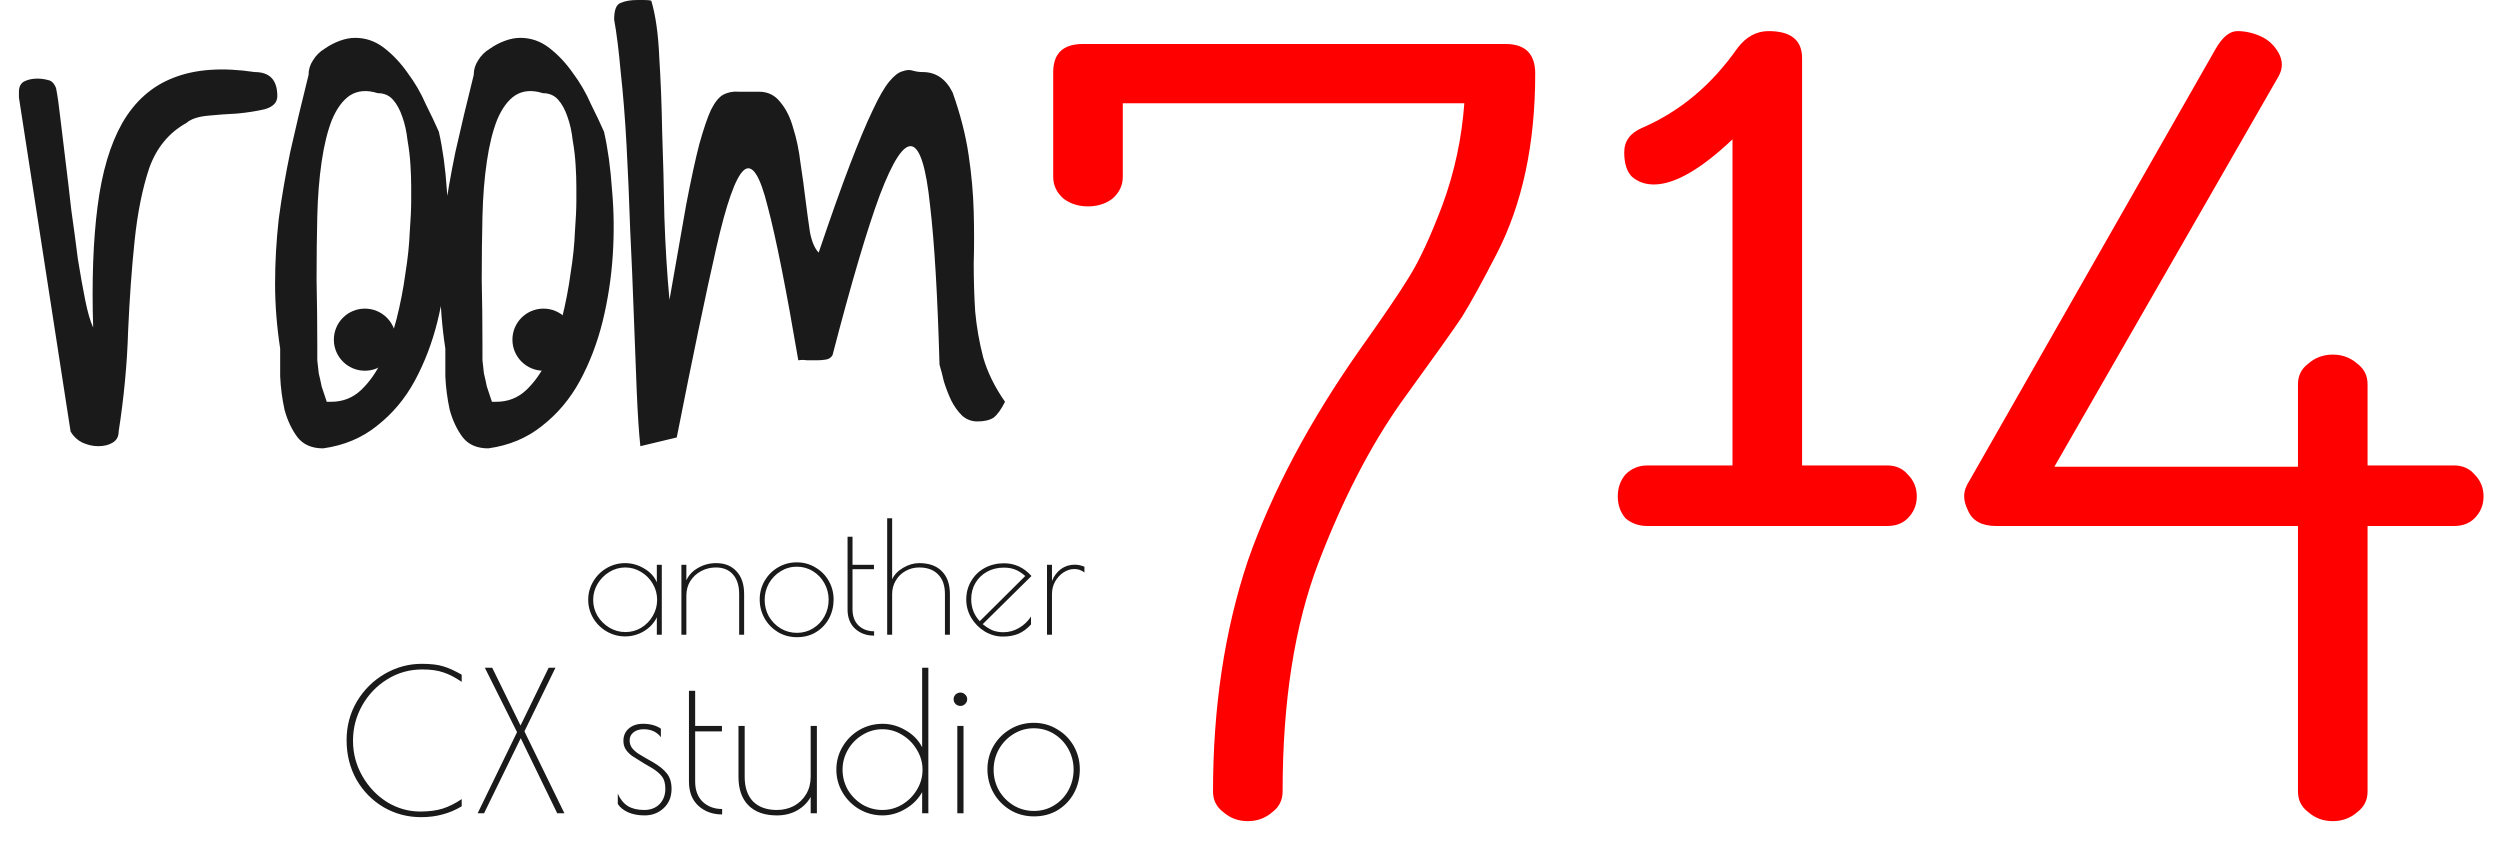
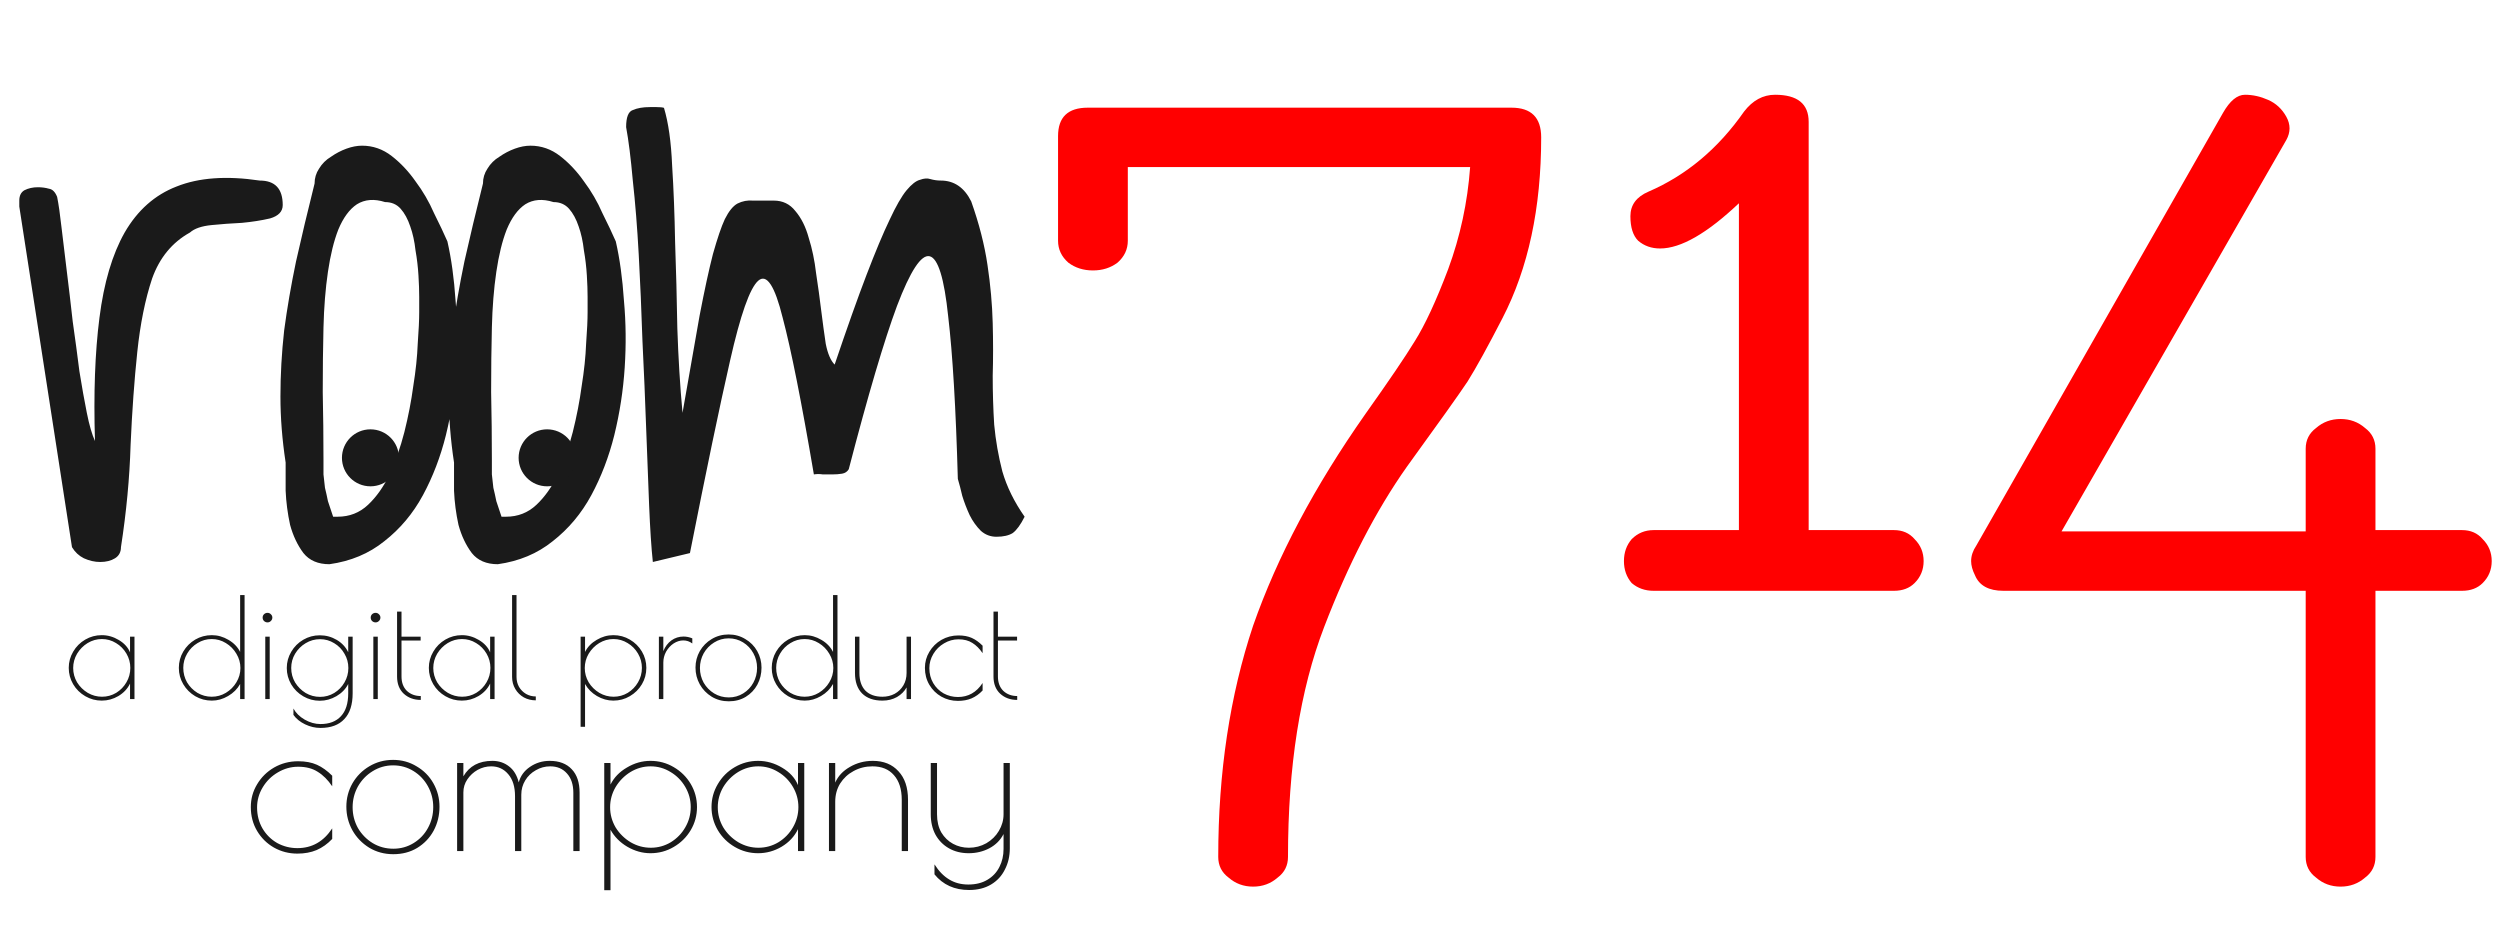
- <svg xmlns="http://www.w3.org/2000/svg" width="322" height="110" viewBox="0 0 322 110" fill="none">
-   <path d="M2.438 12.562V11.812C2.438 11.188 2.656 10.75 3.094 10.5C3.594 10.25 4.156 10.125 4.781 10.125C5.281 10.125 5.75 10.188 6.188 10.312C6.625 10.375 6.969 10.719 7.219 11.344C7.406 12.281 7.594 13.594 7.781 15.281C7.969 16.906 8.188 18.719 8.438 20.719C8.688 22.719 8.938 24.844 9.188 27.094C9.5 29.281 9.781 31.375 10.031 33.375C10.344 35.312 10.656 37.062 10.969 38.625C11.281 40.188 11.625 41.375 12 42.188C11.812 36.188 12 31 12.562 26.625C13.125 22.188 14.188 18.594 15.75 15.844C17.375 13.031 19.562 11.094 22.312 10.031C25.125 8.906 28.625 8.656 32.812 9.281C34.75 9.281 35.719 10.312 35.719 12.375C35.719 13.188 35.188 13.75 34.125 14.062C33.062 14.312 31.875 14.5 30.562 14.625C29.25 14.688 27.969 14.781 26.719 14.906C25.469 15.031 24.562 15.344 24 15.844C21.75 17.094 20.156 19.031 19.219 21.656C18.344 24.281 17.719 27.375 17.344 30.938C16.969 34.5 16.688 38.406 16.5 42.656C16.375 46.844 15.969 51.156 15.281 55.594C15.281 56.219 15.031 56.688 14.531 57C14.031 57.312 13.406 57.469 12.656 57.469C11.969 57.469 11.281 57.312 10.594 57C9.969 56.688 9.469 56.219 9.094 55.594L2.438 12.562ZM36.086 44.906C35.649 42.031 35.43 39.25 35.43 36.562C35.43 33.812 35.586 31.031 35.899 28.219C36.274 25.406 36.774 22.5 37.399 19.5C38.086 16.438 38.867 13.156 39.742 9.656C39.742 8.969 39.93 8.344 40.305 7.781C40.68 7.156 41.18 6.656 41.805 6.281C42.43 5.844 43.086 5.5 43.774 5.25C44.461 5 45.117 4.875 45.742 4.875C47.117 4.875 48.367 5.312 49.492 6.188C50.617 7.062 51.617 8.125 52.492 9.375C53.43 10.625 54.211 11.969 54.836 13.406C55.524 14.781 56.086 15.969 56.524 16.969C57.024 19.156 57.367 21.656 57.555 24.469C57.805 27.219 57.836 30.031 57.649 32.906C57.461 35.781 57.024 38.625 56.336 41.438C55.649 44.188 54.68 46.719 53.43 49.031C52.18 51.344 50.555 53.281 48.555 54.844C46.617 56.406 44.305 57.375 41.617 57.75C40.18 57.75 39.086 57.281 38.336 56.344C37.586 55.344 37.024 54.156 36.649 52.781C36.336 51.344 36.149 49.906 36.086 48.469C36.086 47.031 36.086 45.844 36.086 44.906ZM40.867 44.625C40.867 45.25 40.867 45.844 40.867 46.406C40.93 46.969 40.992 47.531 41.055 48.094C41.18 48.594 41.305 49.156 41.43 49.781C41.617 50.344 41.836 51 42.086 51.75H42.649C44.149 51.75 45.43 51.25 46.492 50.25C47.555 49.25 48.461 47.969 49.211 46.406C49.961 44.781 50.586 43 51.086 41.062C51.586 39.062 51.961 37.125 52.211 35.25C52.524 33.312 52.711 31.531 52.774 29.906C52.899 28.219 52.961 26.875 52.961 25.875V24C52.961 23.188 52.93 22.281 52.867 21.281C52.805 20.219 52.68 19.156 52.492 18.094C52.367 16.969 52.149 15.969 51.836 15.094C51.524 14.156 51.117 13.406 50.617 12.844C50.117 12.281 49.461 12 48.649 12C47.274 11.562 46.086 11.656 45.086 12.281C44.149 12.906 43.367 13.969 42.742 15.469C42.18 16.906 41.742 18.688 41.43 20.812C41.117 22.938 40.93 25.281 40.867 27.844C40.805 30.406 40.774 33.125 40.774 36C40.836 38.875 40.867 41.75 40.867 44.625ZM57.36 44.906C56.922 42.031 56.704 39.25 56.704 36.562C56.704 33.812 56.86 31.031 57.172 28.219C57.547 25.406 58.047 22.5 58.672 19.5C59.36 16.438 60.141 13.156 61.016 9.656C61.016 8.969 61.204 8.344 61.579 7.781C61.954 7.156 62.454 6.656 63.079 6.281C63.704 5.844 64.36 5.5 65.047 5.25C65.735 5 66.391 4.875 67.016 4.875C68.391 4.875 69.641 5.312 70.766 6.188C71.891 7.062 72.891 8.125 73.766 9.375C74.704 10.625 75.485 11.969 76.11 13.406C76.797 14.781 77.36 15.969 77.797 16.969C78.297 19.156 78.641 21.656 78.829 24.469C79.079 27.219 79.11 30.031 78.922 32.906C78.735 35.781 78.297 38.625 77.61 41.438C76.922 44.188 75.954 46.719 74.704 49.031C73.454 51.344 71.829 53.281 69.829 54.844C67.891 56.406 65.579 57.375 62.891 57.75C61.454 57.75 60.36 57.281 59.61 56.344C58.86 55.344 58.297 54.156 57.922 52.781C57.61 51.344 57.422 49.906 57.36 48.469C57.36 47.031 57.36 45.844 57.36 44.906ZM62.141 44.625C62.141 45.25 62.141 45.844 62.141 46.406C62.204 46.969 62.266 47.531 62.329 48.094C62.454 48.594 62.579 49.156 62.704 49.781C62.891 50.344 63.11 51 63.36 51.75H63.922C65.422 51.75 66.704 51.25 67.766 50.25C68.829 49.25 69.735 47.969 70.485 46.406C71.235 44.781 71.86 43 72.36 41.062C72.86 39.062 73.235 37.125 73.485 35.25C73.797 33.312 73.985 31.531 74.047 29.906C74.172 28.219 74.235 26.875 74.235 25.875V24C74.235 23.188 74.204 22.281 74.141 21.281C74.079 20.219 73.954 19.156 73.766 18.094C73.641 16.969 73.422 15.969 73.11 15.094C72.797 14.156 72.391 13.406 71.891 12.844C71.391 12.281 70.735 12 69.922 12C68.547 11.562 67.36 11.656 66.36 12.281C65.422 12.906 64.641 13.969 64.016 15.469C63.454 16.906 63.016 18.688 62.704 20.812C62.391 22.938 62.204 25.281 62.141 27.844C62.079 30.406 62.047 33.125 62.047 36C62.11 38.875 62.141 41.75 62.141 44.625ZM82.478 57.469C82.29 55.719 82.134 53.344 82.009 50.344C81.884 47.344 81.759 44.094 81.634 40.594C81.509 37.031 81.353 33.344 81.165 29.531C81.04 25.719 80.884 22.094 80.696 18.656C80.509 15.219 80.259 12.094 79.946 9.281C79.696 6.469 79.415 4.219 79.103 2.531C79.103 1.281 79.384 0.562 79.946 0.375C80.509 0.125 81.228 0 82.103 0C82.228 0 82.509 0 82.946 0C83.384 0 83.696 0.031 83.884 0.094C84.446 1.969 84.79 4.406 84.915 7.406C85.103 10.344 85.228 13.562 85.29 17.062C85.415 20.562 85.509 24.188 85.571 27.938C85.696 31.688 85.915 35.25 86.228 38.625C87.103 33.688 87.821 29.594 88.384 26.344C89.009 23.094 89.571 20.5 90.071 18.562C90.634 16.562 91.134 15.094 91.571 14.156C92.071 13.156 92.603 12.5 93.165 12.188C93.79 11.875 94.446 11.75 95.134 11.812C95.884 11.812 96.759 11.812 97.759 11.812C98.884 11.812 99.79 12.25 100.478 13.125C101.228 14 101.79 15.125 102.165 16.5C102.603 17.875 102.915 19.375 103.103 21C103.353 22.625 103.571 24.219 103.759 25.781C103.946 27.281 104.134 28.656 104.321 29.906C104.571 31.156 104.946 32.031 105.446 32.531C107.009 27.906 108.353 24.125 109.478 21.188C110.603 18.25 111.571 15.938 112.384 14.25C113.196 12.5 113.915 11.25 114.54 10.5C115.165 9.75 115.728 9.312 116.228 9.188C116.728 9 117.165 8.969 117.54 9.094C117.978 9.219 118.415 9.281 118.853 9.281C120.54 9.281 121.821 10.156 122.696 11.906C123.696 14.719 124.384 17.406 124.759 19.969C125.134 22.469 125.353 24.906 125.415 27.281C125.478 29.594 125.478 31.812 125.415 33.938C125.415 36.062 125.478 38.125 125.603 40.125C125.79 42.125 126.134 44.094 126.634 46.031C127.196 47.969 128.134 49.875 129.446 51.75C128.946 52.75 128.446 53.438 127.946 53.812C127.446 54.125 126.759 54.281 125.884 54.281C125.134 54.281 124.478 54.031 123.915 53.531C123.353 52.969 122.884 52.312 122.509 51.562C122.134 50.75 121.821 49.938 121.571 49.125C121.384 48.312 121.196 47.594 121.009 46.969C120.759 38.031 120.353 31.188 119.79 26.438C119.29 21.625 118.509 19.094 117.446 18.844C116.384 18.594 115.009 20.688 113.321 25.125C111.696 29.5 109.665 36.375 107.228 45.75C107.04 46.062 106.759 46.25 106.384 46.312C106.009 46.375 105.603 46.406 105.165 46.406C104.79 46.406 104.384 46.406 103.946 46.406C103.571 46.344 103.196 46.344 102.821 46.406C101.259 37.219 99.946 30.625 98.884 26.625C97.884 22.562 96.853 21 95.79 21.938C94.728 22.875 93.54 26.25 92.228 32.062C90.915 37.812 89.228 45.906 87.165 56.344L82.478 57.469Z" fill="#1A1A1A" />
-   <path d="M80.519 81.97C79.666 81.97 78.873 81.757 78.139 81.33C77.406 80.903 76.826 80.33 76.4 79.61C75.973 78.877 75.76 78.09 75.76 77.25C75.76 76.41 75.973 75.63 76.4 74.91C76.826 74.177 77.406 73.597 78.139 73.17C78.873 72.743 79.666 72.53 80.519 72.53C81.386 72.53 82.206 72.763 82.98 73.23C83.753 73.683 84.293 74.277 84.6 75.01V72.75H85.24V81.75H84.6V79.51C84.24 80.257 83.68 80.857 82.919 81.31C82.173 81.75 81.373 81.97 80.519 81.97ZM80.559 81.41C81.293 81.41 81.973 81.223 82.6 80.85C83.226 80.463 83.719 79.957 84.079 79.33C84.453 78.69 84.639 77.997 84.639 77.25C84.639 76.517 84.453 75.83 84.079 75.19C83.706 74.55 83.206 74.043 82.579 73.67C81.953 73.283 81.273 73.09 80.54 73.09C79.806 73.09 79.12 73.283 78.48 73.67C77.853 74.057 77.346 74.57 76.96 75.21C76.586 75.85 76.4 76.537 76.4 77.27C76.4 78.003 76.586 78.69 76.96 79.33C77.346 79.957 77.859 80.463 78.499 80.85C79.139 81.223 79.826 81.41 80.559 81.41ZM87.764 72.75H88.404V74.75C88.697 74.083 89.197 73.55 89.904 73.15C90.611 72.737 91.391 72.53 92.244 72.53C93.351 72.53 94.224 72.883 94.864 73.59C95.517 74.283 95.844 75.257 95.844 76.51V81.75H95.204V76.51C95.204 75.43 94.937 74.59 94.404 73.99C93.884 73.39 93.151 73.09 92.204 73.09C91.511 73.09 90.871 73.25 90.284 73.57C89.711 73.877 89.251 74.303 88.904 74.85C88.571 75.397 88.404 76.017 88.404 76.71V81.75H87.764V72.75ZM102.649 82.07C101.743 82.07 100.923 81.85 100.189 81.41C99.456 80.957 98.883 80.363 98.469 79.63C98.056 78.883 97.849 78.077 97.849 77.21C97.849 76.357 98.056 75.563 98.469 74.83C98.896 74.097 99.469 73.517 100.189 73.09C100.923 72.65 101.736 72.43 102.629 72.43C103.509 72.43 104.309 72.65 105.029 73.09C105.763 73.517 106.336 74.097 106.749 74.83C107.163 75.563 107.369 76.357 107.369 77.21C107.369 78.103 107.169 78.923 106.769 79.67C106.369 80.403 105.809 80.99 105.089 81.43C104.383 81.857 103.569 82.07 102.649 82.07ZM102.649 81.51C103.409 81.51 104.103 81.317 104.729 80.93C105.356 80.543 105.843 80.03 106.189 79.39C106.549 78.737 106.729 78.023 106.729 77.25C106.729 76.49 106.549 75.783 106.189 75.13C105.829 74.477 105.336 73.957 104.709 73.57C104.083 73.183 103.389 72.99 102.629 72.99C101.869 72.99 101.169 73.19 100.529 73.59C99.903 73.977 99.403 74.497 99.029 75.15C98.669 75.803 98.489 76.51 98.489 77.27C98.489 78.03 98.669 78.737 99.029 79.39C99.403 80.03 99.903 80.543 100.529 80.93C101.169 81.317 101.876 81.51 102.649 81.51ZM112.585 81.87C111.599 81.87 110.779 81.57 110.125 80.97C109.485 80.37 109.165 79.543 109.165 78.49V69.13H109.805V72.75H112.565V73.31H109.805V78.49C109.805 79.37 110.065 80.063 110.585 80.57C111.119 81.063 111.785 81.31 112.585 81.31V81.87ZM114.268 66.75H114.908V74.61C115.188 74.01 115.661 73.517 116.328 73.13C117.008 72.73 117.694 72.53 118.388 72.53C119.654 72.53 120.628 72.877 121.308 73.57C122.001 74.263 122.348 75.243 122.348 76.51V81.75H121.708V76.51C121.708 75.417 121.414 74.577 120.828 73.99C120.254 73.39 119.441 73.09 118.388 73.09C117.748 73.09 117.161 73.243 116.628 73.55C116.094 73.843 115.674 74.257 115.368 74.79C115.061 75.31 114.908 75.883 114.908 76.51V81.75H114.268V66.75ZM129.253 81.43C129.947 81.43 130.607 81.25 131.233 80.89C131.86 80.53 132.38 80.037 132.793 79.41V80.43C132.3 80.977 131.76 81.377 131.173 81.63C130.587 81.87 129.92 81.99 129.173 81.99C128.347 81.99 127.567 81.77 126.833 81.33C126.113 80.89 125.533 80.303 125.093 79.57C124.667 78.837 124.453 78.057 124.453 77.23C124.453 76.337 124.667 75.537 125.093 74.83C125.52 74.11 126.1 73.55 126.833 73.15C127.58 72.75 128.407 72.55 129.313 72.55C130.7 72.55 131.88 73.097 132.853 74.19L126.573 80.39C127.013 80.75 127.44 81.017 127.853 81.19C128.267 81.35 128.733 81.43 129.253 81.43ZM125.093 77.17C125.093 78.277 125.46 79.223 126.193 80.01L132.053 74.19C131.613 73.803 131.187 73.53 130.773 73.37C130.36 73.197 129.867 73.11 129.293 73.11C128.48 73.11 127.753 73.29 127.113 73.65C126.487 73.997 125.993 74.477 125.633 75.09C125.273 75.703 125.093 76.397 125.093 77.17ZM134.854 72.75H135.494V74.83C135.76 74.177 136.147 73.663 136.654 73.29C137.174 72.917 137.76 72.73 138.414 72.73C138.827 72.73 139.247 72.817 139.674 72.99V73.73C139.287 73.437 138.854 73.29 138.374 73.29C137.894 73.29 137.427 73.437 136.974 73.73C136.534 74.023 136.174 74.417 135.894 74.91C135.627 75.403 135.494 75.93 135.494 76.49V81.75H134.854V72.75ZM54.242 105.25C52.492 105.25 50.883 104.825 49.417 103.975C47.95 103.108 46.783 101.925 45.917 100.425C45.067 98.908 44.642 97.208 44.642 95.325C44.642 93.508 45.084 91.85 45.967 90.35C46.867 88.85 48.059 87.667 49.542 86.8C51.042 85.933 52.633 85.5 54.317 85.5C55.483 85.5 56.408 85.608 57.092 85.825C57.775 86.025 58.567 86.383 59.467 86.9V87.825C58.617 87.242 57.825 86.833 57.092 86.6C56.375 86.35 55.475 86.225 54.392 86.225C52.742 86.225 51.233 86.65 49.867 87.5C48.517 88.333 47.442 89.458 46.642 90.875C45.858 92.275 45.467 93.783 45.467 95.4C45.467 97.033 45.867 98.55 46.667 99.95C47.467 101.35 48.525 102.467 49.842 103.3C51.175 104.117 52.608 104.525 54.142 104.525C55.242 104.525 56.2 104.4 57.017 104.15C57.834 103.883 58.65 103.475 59.467 102.925V103.85C58.667 104.333 57.842 104.683 56.992 104.9C56.158 105.133 55.242 105.25 54.242 105.25ZM71.77 104.75L67.07 95.075L62.345 104.75H61.52L66.595 94.3L62.445 86H63.395L67.045 93.45L70.67 86H71.545L67.545 94.2L72.695 104.75H71.77ZM83.021 105.025C82.221 105.025 81.512 104.892 80.896 104.625C80.279 104.342 79.837 103.983 79.571 103.55V102.225C79.887 102.942 80.321 103.475 80.871 103.825C81.421 104.158 82.121 104.325 82.971 104.325C83.787 104.325 84.446 104.075 84.946 103.575C85.446 103.058 85.696 102.4 85.696 101.6C85.696 100.917 85.554 100.392 85.271 100.025C84.987 99.642 84.529 99.258 83.896 98.875L82.946 98.325C82.262 97.908 81.746 97.583 81.396 97.35C81.062 97.1 80.796 96.825 80.596 96.525C80.396 96.208 80.296 95.842 80.296 95.425C80.296 94.758 80.529 94.225 80.996 93.825C81.462 93.425 82.071 93.225 82.821 93.225C83.737 93.225 84.504 93.433 85.121 93.85V94.95C84.604 94.267 83.862 93.925 82.896 93.925C82.362 93.925 81.929 94.058 81.596 94.325C81.262 94.592 81.096 94.933 81.096 95.35C81.096 95.717 81.196 96.042 81.396 96.325C81.596 96.592 81.871 96.842 82.221 97.075C82.587 97.308 83.187 97.658 84.021 98.125C84.871 98.608 85.496 99.108 85.896 99.625C86.296 100.125 86.496 100.783 86.496 101.6C86.496 102.633 86.154 103.467 85.471 104.1C84.804 104.717 83.987 105.025 83.021 105.025ZM93.012 104.9C91.779 104.9 90.754 104.525 89.937 103.775C89.137 103.025 88.737 101.992 88.737 100.675V88.975H89.537V93.5H92.987V94.2H89.537V100.675C89.537 101.775 89.862 102.642 90.512 103.275C91.179 103.892 92.012 104.2 93.012 104.2V104.9ZM100.065 105.025C98.482 105.025 97.257 104.592 96.39 103.725C95.54 102.858 95.115 101.633 95.115 100.05V93.5H95.915V100.05C95.915 101.417 96.273 102.475 96.99 103.225C97.723 103.958 98.748 104.325 100.065 104.325C100.865 104.325 101.598 104.15 102.265 103.8C102.932 103.433 103.457 102.925 103.84 102.275C104.223 101.625 104.415 100.883 104.415 100.05V93.5H105.215V104.75H104.415V102.65C104.032 103.35 103.457 103.925 102.69 104.375C101.923 104.808 101.048 105.025 100.065 105.025ZM113.672 105.025C112.589 105.025 111.589 104.758 110.672 104.225C109.772 103.692 109.055 102.975 108.522 102.075C107.989 101.175 107.722 100.192 107.722 99.125C107.722 98.058 107.989 97.075 108.522 96.175C109.055 95.275 109.772 94.558 110.672 94.025C111.589 93.492 112.589 93.225 113.672 93.225C114.722 93.225 115.722 93.508 116.672 94.075C117.622 94.625 118.322 95.35 118.772 96.25V86H119.572V104.75H118.772V102.025C118.272 102.925 117.547 103.65 116.597 104.2C115.664 104.75 114.689 105.025 113.672 105.025ZM113.647 104.325C114.564 104.325 115.414 104.092 116.197 103.625C116.997 103.142 117.63 102.508 118.097 101.725C118.58 100.925 118.822 100.067 118.822 99.15C118.822 98.233 118.58 97.375 118.097 96.575C117.63 95.775 116.997 95.133 116.197 94.65C115.414 94.167 114.564 93.925 113.647 93.925C112.73 93.925 111.88 94.167 111.097 94.65C110.314 95.117 109.689 95.75 109.222 96.55C108.755 97.35 108.522 98.208 108.522 99.125C108.522 100.058 108.747 100.925 109.197 101.725C109.664 102.508 110.289 103.142 111.072 103.625C111.872 104.092 112.73 104.325 113.647 104.325ZM123.702 90.925C123.469 90.925 123.261 90.842 123.077 90.675C122.911 90.508 122.827 90.3 122.827 90.05C122.827 89.817 122.911 89.617 123.077 89.45C123.261 89.283 123.469 89.2 123.702 89.2C123.936 89.2 124.136 89.283 124.302 89.45C124.486 89.617 124.577 89.817 124.577 90.05C124.577 90.3 124.486 90.508 124.302 90.675C124.136 90.842 123.936 90.925 123.702 90.925ZM123.302 93.5H124.102V104.75H123.302V93.5ZM133.18 105.15C132.047 105.15 131.022 104.875 130.105 104.325C129.188 103.758 128.472 103.017 127.955 102.1C127.438 101.167 127.18 100.158 127.18 99.075C127.18 98.008 127.438 97.017 127.955 96.1C128.488 95.183 129.205 94.458 130.105 93.925C131.022 93.375 132.038 93.1 133.155 93.1C134.255 93.1 135.255 93.375 136.155 93.925C137.072 94.458 137.788 95.183 138.305 96.1C138.822 97.017 139.08 98.008 139.08 99.075C139.08 100.192 138.83 101.217 138.33 102.15C137.83 103.067 137.13 103.8 136.23 104.35C135.347 104.883 134.33 105.15 133.18 105.15ZM133.18 104.45C134.13 104.45 134.997 104.208 135.78 103.725C136.563 103.242 137.172 102.6 137.605 101.8C138.055 100.983 138.28 100.092 138.28 99.125C138.28 98.175 138.055 97.292 137.605 96.475C137.155 95.658 136.538 95.008 135.755 94.525C134.972 94.042 134.105 93.8 133.155 93.8C132.205 93.8 131.33 94.05 130.53 94.55C129.747 95.033 129.122 95.683 128.655 96.5C128.205 97.317 127.98 98.2 127.98 99.15C127.98 100.1 128.205 100.983 128.655 101.8C129.122 102.6 129.747 103.242 130.53 103.725C131.33 104.208 132.213 104.45 133.18 104.45Z" fill="#1A1A1A" />
-   <circle cx="47" cy="43.75" r="4" fill="#1A1A1A" />
-   <circle cx="70" cy="43.75" r="4" fill="#1A1A1A" />
-   <path d="M156.236 101.946C156.236 91.101 157.73 81.196 160.718 72.232C163.817 63.379 168.631 54.304 175.16 45.008C178.148 40.803 180.251 37.704 181.468 35.712C182.796 33.609 184.235 30.511 185.784 26.416C187.333 22.211 188.274 17.839 188.606 13.302H144.616V22.764C144.616 23.871 144.173 24.811 143.288 25.586C142.403 26.25 141.351 26.582 140.134 26.582C138.917 26.582 137.865 26.25 136.98 25.586C136.095 24.811 135.652 23.871 135.652 22.764V9.318C135.652 6.883 136.925 5.666 139.47 5.666H193.918C196.463 5.666 197.736 6.939 197.736 9.484C197.736 18.559 196.076 26.305 192.756 32.724C190.875 36.376 189.381 39.087 188.274 40.858C187.167 42.518 184.567 46.17 180.472 51.814C176.488 57.458 172.947 64.319 169.848 72.398C166.749 80.477 165.2 90.326 165.2 101.946C165.2 103.053 164.757 103.938 163.872 104.602C162.987 105.377 161.935 105.764 160.718 105.764C159.501 105.764 158.449 105.377 157.564 104.602C156.679 103.938 156.236 103.053 156.236 101.946ZM227.792 4.006C230.67 4.006 232.108 5.168 232.108 7.492V59.948H243.064C244.171 59.948 245.056 60.335 245.72 61.11C246.495 61.885 246.882 62.825 246.882 63.932C246.882 65.039 246.495 65.979 245.72 66.754C245.056 67.418 244.171 67.75 243.064 67.75H212.188C211.082 67.75 210.141 67.418 209.366 66.754C208.702 65.979 208.37 65.039 208.37 63.932C208.37 62.825 208.702 61.885 209.366 61.11C210.141 60.335 211.082 59.948 212.188 59.948H223.144V17.95C219.05 21.823 215.674 23.76 213.018 23.76C211.912 23.76 210.971 23.428 210.196 22.764C209.532 22.1 209.2 21.049 209.2 19.61C209.2 18.171 209.975 17.12 211.524 16.456C216.394 14.353 220.488 10.923 223.808 6.164C224.915 4.725 226.243 4.006 227.792 4.006ZM304.942 59.948H316.064C317.171 59.948 318.056 60.335 318.72 61.11C319.495 61.885 319.882 62.825 319.882 63.932C319.882 65.039 319.495 65.979 318.72 66.754C318.056 67.418 317.171 67.75 316.064 67.75H304.942V101.946C304.942 103.053 304.5 103.938 303.614 104.602C302.729 105.377 301.678 105.764 300.46 105.764C299.243 105.764 298.192 105.377 297.306 104.602C296.421 103.938 295.978 103.053 295.978 101.946V67.75H257.134C255.253 67.75 254.036 67.086 253.482 65.758C253.15 65.094 252.984 64.485 252.984 63.932C252.984 63.268 253.206 62.604 253.648 61.94L285.354 6.33C286.24 4.781 287.18 4.006 288.176 4.006C289.172 4.006 290.168 4.227 291.164 4.67C292.16 5.113 292.935 5.832 293.488 6.828C294.042 7.824 294.042 8.82 293.488 9.816L264.604 60.114H295.978V49.49C295.978 48.383 296.421 47.498 297.306 46.834C298.192 46.059 299.243 45.672 300.46 45.672C301.678 45.672 302.729 46.059 303.614 46.834C304.5 47.498 304.942 48.383 304.942 49.49V59.948Z" fill="#FF0000" />
+ <svg xmlns="http://www.w3.org/2000/svg" width="1316" height="495" viewBox="0 0 1316 495" fill="none">
+   <path d="M10.156 108.719V105.594C10.156 102.99 11.068 101.167 12.891 100.125C14.974 99.083 17.318 98.562 19.922 98.562C22.005 98.562 23.958 98.823 25.781 99.344C27.604 99.604 29.037 101.036 30.078 103.641C30.859 107.547 31.641 113.016 32.422 120.047C33.203 126.818 34.115 134.37 35.156 142.703C36.198 151.036 37.24 159.891 38.281 169.266C39.583 178.38 40.755 187.104 41.797 195.438C43.099 203.51 44.401 210.802 45.703 217.312C47.005 223.823 48.438 228.771 50 232.156C49.219 207.156 50 185.542 52.344 167.312C54.688 148.823 59.115 133.849 65.625 122.391C72.396 110.672 81.51 102.599 92.969 98.172C104.688 93.484 119.271 92.443 136.719 95.047C144.792 95.047 148.828 99.344 148.828 107.938C148.828 111.323 146.615 113.667 142.188 114.969C137.76 116.01 132.812 116.792 127.344 117.312C121.875 117.573 116.536 117.964 111.328 118.484C106.12 119.005 102.344 120.307 100 122.391C90.625 127.599 83.984 135.672 80.078 146.609C76.432 157.547 73.828 170.438 72.266 185.281C70.703 200.125 69.531 216.401 68.75 234.109C68.229 251.557 66.537 269.526 63.672 288.016C63.672 290.62 62.63 292.573 60.547 293.875C58.464 295.177 55.859 295.828 52.734 295.828C49.87 295.828 47.005 295.177 44.141 293.875C41.536 292.573 39.453 290.62 37.891 288.016L10.156 108.719ZM150.359 243.484C148.536 231.505 147.625 219.917 147.625 208.719C147.625 197.26 148.276 185.672 149.578 173.953C151.141 162.234 153.224 150.125 155.828 137.625C158.693 124.865 161.948 111.193 165.594 96.609C165.594 93.745 166.375 91.141 167.938 88.797C169.5 86.193 171.583 84.109 174.188 82.547C176.792 80.724 179.526 79.292 182.391 78.25C185.255 77.208 187.99 76.688 190.594 76.688C196.323 76.688 201.531 78.51 206.219 82.156C210.906 85.802 215.073 90.229 218.719 95.438C222.625 100.646 225.88 106.245 228.484 112.234C231.349 117.964 233.693 122.911 235.516 127.078C237.599 136.193 239.031 146.609 239.812 158.328C240.854 169.786 240.984 181.505 240.203 193.484C239.422 205.464 237.599 217.312 234.734 229.031C231.87 240.49 227.833 251.036 222.625 260.672C217.417 270.307 210.646 278.38 202.312 284.891C194.24 291.401 184.604 295.438 173.406 297C167.417 297 162.859 295.047 159.734 291.141C156.609 286.974 154.266 282.026 152.703 276.297C151.401 270.307 150.62 264.318 150.359 258.328C150.359 252.339 150.359 247.391 150.359 243.484ZM170.281 242.312C170.281 244.917 170.281 247.391 170.281 249.734C170.542 252.078 170.802 254.422 171.062 256.766C171.583 258.849 172.104 261.193 172.625 263.797C173.406 266.141 174.318 268.875 175.359 272H177.703C183.953 272 189.292 269.917 193.719 265.75C198.146 261.583 201.922 256.245 205.047 249.734C208.172 242.964 210.776 235.542 212.859 227.469C214.943 219.135 216.505 211.062 217.547 203.25C218.849 195.177 219.63 187.755 219.891 180.984C220.411 173.953 220.672 168.354 220.672 164.188V156.375C220.672 152.99 220.542 149.214 220.281 145.047C220.021 140.62 219.5 136.193 218.719 131.766C218.198 127.078 217.286 122.911 215.984 119.266C214.682 115.359 212.99 112.234 210.906 109.891C208.823 107.547 206.089 106.375 202.703 106.375C196.974 104.552 192.026 104.943 187.859 107.547C183.953 110.151 180.698 114.578 178.094 120.828C175.75 126.818 173.927 134.24 172.625 143.094C171.323 151.948 170.542 161.714 170.281 172.391C170.021 183.068 169.891 194.396 169.891 206.375C170.151 218.354 170.281 230.333 170.281 242.312ZM239 243.484C237.177 231.505 236.266 219.917 236.266 208.719C236.266 197.26 236.917 185.672 238.219 173.953C239.781 162.234 241.865 150.125 244.469 137.625C247.333 124.865 250.589 111.193 254.234 96.609C254.234 93.745 255.016 91.141 256.578 88.797C258.141 86.193 260.224 84.109 262.828 82.547C265.432 80.724 268.167 79.292 271.031 78.25C273.896 77.208 276.63 76.688 279.234 76.688C284.964 76.688 290.172 78.51 294.859 82.156C299.547 85.802 303.714 90.229 307.359 95.438C311.266 100.646 314.521 106.245 317.125 112.234C319.99 117.964 322.333 122.911 324.156 127.078C326.24 136.193 327.672 146.609 328.453 158.328C329.495 169.786 329.625 181.505 328.844 193.484C328.062 205.464 326.24 217.312 323.375 229.031C320.51 240.49 316.474 251.036 311.266 260.672C306.057 270.307 299.286 278.38 290.953 284.891C282.88 291.401 273.245 295.438 262.047 297C256.057 297 251.5 295.047 248.375 291.141C245.25 286.974 242.906 282.026 241.344 276.297C240.042 270.307 239.26 264.318 239 258.328C239 252.339 239 247.391 239 243.484ZM258.922 242.312C258.922 244.917 258.922 247.391 258.922 249.734C259.182 252.078 259.443 254.422 259.703 256.766C260.224 258.849 260.745 261.193 261.266 263.797C262.047 266.141 262.958 268.875 264 272H266.344C272.594 272 277.932 269.917 282.359 265.75C286.786 261.583 290.562 256.245 293.688 249.734C296.812 242.964 299.417 235.542 301.5 227.469C303.583 219.135 305.146 211.062 306.188 203.25C307.49 195.177 308.271 187.755 308.531 180.984C309.052 173.953 309.312 168.354 309.312 164.188V156.375C309.312 152.99 309.182 149.214 308.922 145.047C308.661 140.62 308.141 136.193 307.359 131.766C306.839 127.078 305.927 122.911 304.625 119.266C303.323 115.359 301.63 112.234 299.547 109.891C297.464 107.547 294.729 106.375 291.344 106.375C285.615 104.552 280.667 104.943 276.5 107.547C272.594 110.151 269.339 114.578 266.734 120.828C264.391 126.818 262.568 134.24 261.266 143.094C259.964 151.948 259.182 161.714 258.922 172.391C258.661 183.068 258.531 194.396 258.531 206.375C258.792 218.354 258.922 230.333 258.922 242.312ZM343.656 295.828C342.875 288.536 342.224 278.641 341.703 266.141C341.182 253.641 340.661 240.099 340.141 225.516C339.62 210.672 338.969 195.307 338.188 179.422C337.667 163.536 337.016 148.432 336.234 134.109C335.453 119.786 334.411 106.766 333.109 95.047C332.068 83.328 330.896 73.953 329.594 66.922C329.594 61.714 330.766 58.719 333.109 57.938C335.453 56.896 338.448 56.375 342.094 56.375C342.615 56.375 343.786 56.375 345.609 56.375C347.432 56.375 348.734 56.505 349.516 56.766C351.859 64.578 353.292 74.734 353.812 87.234C354.594 99.474 355.115 112.885 355.375 127.469C355.896 142.052 356.286 157.156 356.547 172.781C357.068 188.406 357.979 203.25 359.281 217.312C362.927 196.74 365.922 179.682 368.266 166.141C370.87 152.599 373.214 141.792 375.297 133.719C377.641 125.385 379.724 119.266 381.547 115.359C383.63 111.193 385.844 108.458 388.188 107.156C390.792 105.854 393.526 105.333 396.391 105.594C399.516 105.594 403.161 105.594 407.328 105.594C412.016 105.594 415.792 107.417 418.656 111.062C421.781 114.708 424.125 119.396 425.688 125.125C427.51 130.854 428.812 137.104 429.594 143.875C430.635 150.646 431.547 157.286 432.328 163.797C433.109 170.047 433.891 175.776 434.672 180.984C435.714 186.193 437.276 189.839 439.359 191.922C445.87 172.651 451.469 156.896 456.156 144.656C460.844 132.417 464.88 122.781 468.266 115.75C471.651 108.458 474.646 103.25 477.25 100.125C479.854 97 482.198 95.177 484.281 94.656C486.365 93.875 488.188 93.745 489.75 94.266C491.573 94.787 493.396 95.047 495.219 95.047C502.25 95.047 507.589 98.693 511.234 105.984C515.401 117.703 518.266 128.901 519.828 139.578C521.391 149.995 522.302 160.151 522.562 170.047C522.823 179.682 522.823 188.927 522.562 197.781C522.562 206.635 522.823 215.229 523.344 223.562C524.125 231.896 525.557 240.099 527.641 248.172C529.984 256.245 533.891 264.188 539.359 272C537.276 276.167 535.193 279.031 533.109 280.594C531.026 281.896 528.161 282.547 524.516 282.547C521.391 282.547 518.656 281.505 516.312 279.422C513.969 277.078 512.016 274.344 510.453 271.219C508.891 267.833 507.589 264.448 506.547 261.062C505.766 257.677 504.984 254.682 504.203 252.078C503.161 214.839 501.469 186.323 499.125 166.531C497.042 146.479 493.786 135.932 489.359 134.891C484.932 133.849 479.203 142.573 472.172 161.062C465.401 179.292 456.938 207.938 446.781 247C446 248.302 444.828 249.083 443.266 249.344C441.703 249.604 440.01 249.734 438.188 249.734C436.625 249.734 434.932 249.734 433.109 249.734C431.547 249.474 429.984 249.474 428.422 249.734C421.911 211.453 416.443 183.979 412.016 167.312C407.849 150.385 403.552 143.875 399.125 147.781C394.698 151.688 389.75 165.75 384.281 189.969C378.812 213.927 371.781 247.651 363.188 291.141L343.656 295.828Z" fill="#1A1A1A" />
+   <path d="M53.56 368.803C50.446 368.803 47.55 368.024 44.873 366.467C42.197 364.91 40.08 362.817 38.522 360.189C36.965 357.512 36.186 354.641 36.186 351.575C36.186 348.509 36.965 345.662 38.522 343.034C40.08 340.357 42.197 338.24 44.873 336.683C47.55 335.126 50.446 334.347 53.56 334.347C56.724 334.347 59.717 335.199 62.539 336.902C65.362 338.557 67.333 340.722 68.452 343.399V335.15H70.788V368H68.452V359.824C67.138 362.549 65.094 364.739 62.32 366.394C59.595 368 56.675 368.803 53.56 368.803ZM53.706 366.759C56.383 366.759 58.865 366.078 61.152 364.715C63.44 363.304 65.24 361.454 66.554 359.167C67.917 356.831 68.598 354.3 68.598 351.575C68.598 348.898 67.917 346.392 66.554 344.056C65.192 341.72 63.367 339.871 61.079 338.508C58.792 337.097 56.31 336.391 53.633 336.391C50.957 336.391 48.45 337.097 46.114 338.508C43.827 339.919 41.978 341.793 40.566 344.129C39.204 346.465 38.522 348.971 38.522 351.648C38.522 354.325 39.204 356.831 40.566 359.167C41.978 361.454 43.851 363.304 46.187 364.715C48.523 366.078 51.03 366.759 53.706 366.759ZM111.518 368.803C108.355 368.803 105.435 368.024 102.758 366.467C100.13 364.91 98.038 362.817 96.48 360.189C94.923 357.561 94.144 354.69 94.144 351.575C94.144 348.46 94.923 345.589 96.48 342.961C98.038 340.333 100.13 338.24 102.758 336.683C105.435 335.126 108.355 334.347 111.518 334.347C114.584 334.347 117.504 335.174 120.278 336.829C123.052 338.435 125.096 340.552 126.41 343.18V313.25H128.746V368H126.41V360.043C124.95 362.671 122.833 364.788 120.059 366.394C117.334 368 114.487 368.803 111.518 368.803ZM111.445 366.759C114.122 366.759 116.604 366.078 118.891 364.715C121.227 363.304 123.077 361.454 124.439 359.167C125.851 356.831 126.556 354.325 126.556 351.648C126.556 348.971 125.851 346.465 124.439 344.129C123.077 341.793 121.227 339.919 118.891 338.508C116.604 337.097 114.122 336.391 111.445 336.391C108.769 336.391 106.287 337.097 103.999 338.508C101.712 339.871 99.887 341.72 98.524 344.056C97.162 346.392 96.48 348.898 96.48 351.575C96.48 354.3 97.137 356.831 98.451 359.167C99.814 361.454 101.639 363.304 103.926 364.715C106.262 366.078 108.769 366.759 111.445 366.759ZM140.807 327.631C140.126 327.631 139.518 327.388 138.982 326.901C138.496 326.414 138.252 325.806 138.252 325.076C138.252 324.395 138.496 323.811 138.982 323.324C139.518 322.837 140.126 322.594 140.807 322.594C141.489 322.594 142.073 322.837 142.559 323.324C143.095 323.811 143.362 324.395 143.362 325.076C143.362 325.806 143.095 326.414 142.559 326.901C142.073 327.388 141.489 327.631 140.807 327.631ZM139.639 335.15H141.975V368H139.639V335.15ZM168.701 383.184C165.927 383.184 163.226 382.551 160.598 381.286C157.97 380.021 155.926 378.366 154.466 376.322V372.964C155.731 375.3 157.702 377.247 160.379 378.804C163.104 380.361 165.878 381.14 168.701 381.14C173.373 381.14 176.974 379.753 179.505 376.979C182.035 374.254 183.301 370.239 183.301 364.934V360.043C181.987 362.671 179.918 364.812 177.096 366.467C174.322 368.073 171.402 368.876 168.336 368.876C165.221 368.876 162.325 368.097 159.649 366.54C156.972 364.983 154.855 362.89 153.298 360.262C151.74 357.585 150.962 354.714 150.962 351.648C150.962 348.582 151.74 345.735 153.298 343.107C154.855 340.43 156.972 338.313 159.649 336.756C162.325 335.199 165.221 334.42 168.336 334.42C171.548 334.42 174.516 335.223 177.242 336.829C179.967 338.435 181.987 340.601 183.301 343.326V335.15H185.637V364.934C185.637 370.92 184.177 375.446 181.257 378.512C178.385 381.627 174.2 383.184 168.701 383.184ZM168.482 366.832C171.158 366.832 173.64 366.151 175.928 364.788C178.215 363.377 180.016 361.527 181.33 359.24C182.692 356.904 183.374 354.373 183.374 351.648C183.374 348.923 182.692 346.416 181.33 344.129C180.016 341.793 178.215 339.944 175.928 338.581C173.64 337.17 171.158 336.464 168.482 336.464C165.756 336.464 163.226 337.17 160.89 338.581C158.602 339.944 156.753 341.793 155.342 344.129C153.979 346.416 153.298 348.923 153.298 351.648C153.298 354.373 153.979 356.904 155.342 359.24C156.753 361.527 158.602 363.377 160.89 364.788C163.226 366.151 165.756 366.832 168.482 366.832ZM197.696 327.631C197.015 327.631 196.406 327.388 195.871 326.901C195.384 326.414 195.141 325.806 195.141 325.076C195.141 324.395 195.384 323.811 195.871 323.324C196.406 322.837 197.015 322.594 197.696 322.594C198.377 322.594 198.961 322.837 199.448 323.324C199.983 323.811 200.251 324.395 200.251 325.076C200.251 325.806 199.983 326.414 199.448 326.901C198.961 327.388 198.377 327.631 197.696 327.631ZM196.528 335.15H198.864V368H196.528V335.15ZM221.501 368.438C217.9 368.438 214.907 367.343 212.522 365.153C210.186 362.963 209.018 359.946 209.018 356.101V321.937H211.354V335.15H221.428V337.194H211.354V356.101C211.354 359.313 212.303 361.844 214.201 363.693C216.148 365.494 218.581 366.394 221.501 366.394V368.438ZM243.118 368.803C240.003 368.803 237.108 368.024 234.431 366.467C231.754 364.91 229.637 362.817 228.08 360.189C226.523 357.512 225.744 354.641 225.744 351.575C225.744 348.509 226.523 345.662 228.08 343.034C229.637 340.357 231.754 338.24 234.431 336.683C237.108 335.126 240.003 334.347 243.118 334.347C246.281 334.347 249.274 335.199 252.097 336.902C254.92 338.557 256.891 340.722 258.01 343.399V335.15H260.346V368H258.01V359.824C256.696 362.549 254.652 364.739 251.878 366.394C249.153 368 246.233 368.803 243.118 368.803ZM243.264 366.759C245.941 366.759 248.423 366.078 250.71 364.715C252.997 363.304 254.798 361.454 256.112 359.167C257.475 356.831 258.156 354.3 258.156 351.575C258.156 348.898 257.475 346.392 256.112 344.056C254.749 341.72 252.924 339.871 250.637 338.508C248.35 337.097 245.868 336.391 243.191 336.391C240.514 336.391 238.008 337.097 235.672 338.508C233.385 339.919 231.535 341.793 230.124 344.129C228.761 346.465 228.08 348.971 228.08 351.648C228.08 354.325 228.761 356.831 230.124 359.167C231.535 361.454 233.409 363.304 235.745 364.715C238.081 366.078 240.587 366.759 243.264 366.759ZM282.043 368.657C279.756 368.657 277.663 368.146 275.765 367.124C273.867 366.053 272.358 364.569 271.239 362.671C270.12 360.773 269.56 358.656 269.56 356.32V313.25H271.896V356.32C271.896 358.267 272.334 360.019 273.21 361.576C274.135 363.133 275.376 364.374 276.933 365.299C278.49 366.175 280.194 366.613 282.043 366.613V368.657ZM305.632 335.15H307.968V343.18C309.282 340.552 311.326 338.435 314.1 336.829C316.874 335.174 319.794 334.347 322.86 334.347C326.024 334.347 328.919 335.126 331.547 336.683C334.224 338.24 336.341 340.333 337.898 342.961C339.456 345.589 340.234 348.46 340.234 351.575C340.234 354.69 339.456 357.561 337.898 360.189C336.341 362.817 334.224 364.91 331.547 366.467C328.919 368.024 326.024 368.803 322.86 368.803C319.892 368.803 317.02 368 314.246 366.394C311.521 364.788 309.428 362.671 307.968 360.043V382.6H305.632V335.15ZM323.006 366.759C325.683 366.759 328.165 366.078 330.452 364.715C332.74 363.304 334.54 361.454 335.854 359.167C337.217 356.831 337.898 354.3 337.898 351.575C337.898 348.898 337.217 346.392 335.854 344.056C334.492 341.72 332.667 339.871 330.379 338.508C328.092 337.097 325.61 336.391 322.933 336.391C320.257 336.391 317.75 337.097 315.414 338.508C313.127 339.919 311.278 341.793 309.866 344.129C308.504 346.465 307.822 348.971 307.822 351.648C307.822 354.325 308.504 356.831 309.866 359.167C311.278 361.454 313.151 363.304 315.487 364.715C317.823 366.078 320.33 366.759 323.006 366.759ZM346.837 335.15H349.173V342.742C350.147 340.357 351.558 338.484 353.407 337.121C355.305 335.758 357.447 335.077 359.831 335.077C361.34 335.077 362.873 335.393 364.43 336.026V338.727C363.019 337.656 361.437 337.121 359.685 337.121C357.933 337.121 356.23 337.656 354.575 338.727C352.969 339.798 351.655 341.233 350.633 343.034C349.66 344.835 349.173 346.757 349.173 348.801V368H346.837V335.15ZM383.632 369.168C380.323 369.168 377.33 368.365 374.653 366.759C371.976 365.104 369.884 362.939 368.375 360.262C366.866 357.537 366.112 354.592 366.112 351.429C366.112 348.314 366.866 345.419 368.375 342.742C369.932 340.065 372.025 337.948 374.653 336.391C377.33 334.785 380.298 333.982 383.559 333.982C386.771 333.982 389.691 334.785 392.319 336.391C394.996 337.948 397.088 340.065 398.597 342.742C400.106 345.419 400.86 348.314 400.86 351.429C400.86 354.69 400.13 357.683 398.67 360.408C397.21 363.085 395.166 365.226 392.538 366.832C389.959 368.389 386.99 369.168 383.632 369.168ZM383.632 367.124C386.406 367.124 388.937 366.418 391.224 365.007C393.511 363.596 395.288 361.722 396.553 359.386C397.867 357.001 398.524 354.398 398.524 351.575C398.524 348.801 397.867 346.222 396.553 343.837C395.239 341.452 393.438 339.554 391.151 338.143C388.864 336.732 386.333 336.026 383.559 336.026C380.785 336.026 378.23 336.756 375.894 338.216C373.607 339.627 371.782 341.525 370.419 343.91C369.105 346.295 368.448 348.874 368.448 351.648C368.448 354.422 369.105 357.001 370.419 359.386C371.782 361.722 373.607 363.596 375.894 365.007C378.23 366.418 380.809 367.124 383.632 367.124ZM423.622 368.803C420.459 368.803 417.539 368.024 414.862 366.467C412.234 364.91 410.141 362.817 408.584 360.189C407.027 357.561 406.248 354.69 406.248 351.575C406.248 348.46 407.027 345.589 408.584 342.961C410.141 340.333 412.234 338.24 414.862 336.683C417.539 335.126 420.459 334.347 423.622 334.347C426.688 334.347 429.608 335.174 432.382 336.829C435.156 338.435 437.2 340.552 438.514 343.18V313.25H440.85V368H438.514V360.043C437.054 362.671 434.937 364.788 432.163 366.394C429.438 368 426.591 368.803 423.622 368.803ZM423.549 366.759C426.226 366.759 428.708 366.078 430.995 364.715C433.331 363.304 435.18 361.454 436.543 359.167C437.954 356.831 438.66 354.325 438.66 351.648C438.66 348.971 437.954 346.465 436.543 344.129C435.18 341.793 433.331 339.919 430.995 338.508C428.708 337.097 426.226 336.391 423.549 336.391C420.872 336.391 418.39 337.097 416.103 338.508C413.816 339.871 411.991 341.72 410.628 344.056C409.265 346.392 408.584 348.898 408.584 351.575C408.584 354.3 409.241 356.831 410.555 359.167C411.918 361.454 413.743 363.304 416.03 364.715C418.366 366.078 420.872 366.759 423.549 366.759ZM464.518 368.803C459.895 368.803 456.318 367.538 453.787 365.007C451.305 362.476 450.064 358.899 450.064 354.276V335.15H452.4V354.276C452.4 358.267 453.446 361.357 455.539 363.547C457.68 365.688 460.673 366.759 464.518 366.759C466.854 366.759 468.995 366.248 470.942 365.226C472.889 364.155 474.422 362.671 475.541 360.773C476.66 358.875 477.22 356.709 477.22 354.276V335.15H479.556V368H477.22V361.868C476.101 363.912 474.422 365.591 472.183 366.905C469.944 368.17 467.389 368.803 464.518 368.803ZM504.25 368.949C501.086 368.949 498.166 368.195 495.49 366.686C492.862 365.177 490.769 363.109 489.212 360.481C487.654 357.853 486.876 354.884 486.876 351.575C486.876 348.509 487.654 345.686 489.212 343.107C490.769 340.479 492.886 338.386 495.563 336.829C498.288 335.272 501.281 334.493 504.542 334.493C507.267 334.493 509.603 334.931 511.55 335.807C513.496 336.683 515.394 338.046 517.244 339.895V343.837C515.638 341.452 513.837 339.652 511.842 338.435C509.895 337.17 507.462 336.537 504.542 336.537C501.865 336.537 499.334 337.243 496.95 338.654C494.614 340.017 492.74 341.866 491.329 344.202C489.917 346.538 489.212 349.044 489.212 351.721C489.212 354.641 489.893 357.269 491.256 359.605C492.618 361.892 494.443 363.693 496.731 365.007C499.067 366.272 501.573 366.905 504.25 366.905C509.7 366.905 514.032 364.447 517.244 359.532V363.474C515.492 365.323 513.545 366.71 511.404 367.635C509.311 368.511 506.926 368.949 504.25 368.949ZM535.458 368.438C531.857 368.438 528.864 367.343 526.479 365.153C524.143 362.963 522.975 359.946 522.975 356.101V321.937H525.311V335.15H535.385V337.194H525.311V356.101C525.311 359.313 526.26 361.844 528.158 363.693C530.105 365.494 532.538 366.394 535.458 366.394V368.438ZM156.544 449.339C152.08 449.339 147.96 448.275 144.184 446.146C140.476 444.017 137.523 441.099 135.326 437.391C133.128 433.683 132.03 429.494 132.03 424.825C132.03 420.499 133.128 416.516 135.326 412.877C137.523 409.169 140.51 406.216 144.287 404.019C148.132 401.822 152.355 400.723 156.956 400.723C160.801 400.723 164.097 401.341 166.844 402.577C169.59 403.813 172.268 405.736 174.878 408.345V413.907C172.612 410.542 170.071 408.002 167.256 406.285C164.509 404.5 161.076 403.607 156.956 403.607C153.179 403.607 149.608 404.603 146.244 406.594C142.948 408.517 140.304 411.126 138.313 414.422C136.321 417.718 135.326 421.254 135.326 425.031C135.326 429.151 136.287 432.859 138.21 436.155C140.132 439.382 142.707 441.923 145.935 443.777C149.231 445.562 152.767 446.455 156.544 446.455C164.234 446.455 170.346 442.987 174.878 436.052V441.614C172.406 444.223 169.659 446.18 166.638 447.485C163.685 448.721 160.32 449.339 156.544 449.339ZM207.043 449.648C202.373 449.648 198.15 448.515 194.374 446.249C190.597 443.914 187.644 440.859 185.516 437.082C183.387 433.237 182.323 429.082 182.323 424.619C182.323 420.224 183.387 416.139 185.516 412.362C187.713 408.585 190.666 405.598 194.374 403.401C198.15 401.135 202.339 400.002 206.94 400.002C211.472 400.002 215.592 401.135 219.3 403.401C223.076 405.598 226.029 408.585 228.158 412.362C230.286 416.139 231.351 420.224 231.351 424.619C231.351 429.22 230.321 433.443 228.261 437.288C226.201 441.065 223.317 444.086 219.609 446.352C215.969 448.549 211.781 449.648 207.043 449.648ZM207.043 446.764C210.957 446.764 214.527 445.768 217.755 443.777C220.982 441.786 223.488 439.142 225.274 435.846C227.128 432.481 228.055 428.808 228.055 424.825C228.055 420.911 227.128 417.272 225.274 413.907C223.42 410.542 220.879 407.864 217.652 405.873C214.424 403.882 210.854 402.886 206.94 402.886C203.026 402.886 199.421 403.916 196.125 405.976C192.897 407.967 190.322 410.645 188.4 414.01C186.546 417.375 185.619 421.014 185.619 424.928C185.619 428.842 186.546 432.481 188.4 435.846C190.322 439.142 192.897 441.786 196.125 443.777C199.421 445.768 203.06 446.764 207.043 446.764ZM240.625 401.65H243.921V408.654C247.079 403.229 252.161 400.517 259.165 400.517C262.529 400.517 265.448 401.478 267.92 403.401C270.392 405.255 272.108 408.07 273.07 411.847C273.962 408.482 275.919 405.77 278.941 403.71C282.031 401.581 285.498 400.517 289.344 400.517C294.356 400.517 298.236 401.993 300.983 404.946C303.729 407.83 305.103 411.95 305.103 417.306V448H301.807V417.306C301.807 412.98 300.674 409.581 298.408 407.109C296.21 404.637 293.292 403.401 289.653 403.401C286.906 403.401 284.365 404.088 282.031 405.461C279.696 406.766 277.842 408.551 276.469 410.817C275.095 413.083 274.409 415.589 274.409 418.336V448H271.113V419.16C271.113 414.216 269.945 410.371 267.611 407.624C265.276 404.809 262.255 403.401 258.547 403.401C256.075 403.401 253.706 404.019 251.44 405.255C249.242 406.491 247.423 408.173 245.981 410.302C244.607 412.362 243.921 414.628 243.921 417.1V448H240.625V401.65ZM318.076 401.65H321.372V412.98C323.226 409.272 326.11 406.285 330.024 404.019C333.938 401.684 338.058 400.517 342.384 400.517C346.847 400.517 350.933 401.616 354.641 403.813C358.418 406.01 361.405 408.963 363.602 412.671C365.799 416.379 366.898 420.43 366.898 424.825C366.898 429.22 365.799 433.271 363.602 436.979C361.405 440.687 358.418 443.64 354.641 445.837C350.933 448.034 346.847 449.133 342.384 449.133C338.195 449.133 334.144 448 330.23 445.734C326.385 443.468 323.432 440.481 321.372 436.773V468.6H318.076V401.65ZM342.59 446.249C346.367 446.249 349.869 445.288 353.096 443.365C356.323 441.374 358.864 438.764 360.718 435.537C362.641 432.241 363.602 428.67 363.602 424.825C363.602 421.048 362.641 417.512 360.718 414.216C358.795 410.92 356.22 408.311 352.993 406.388C349.766 404.397 346.264 403.401 342.487 403.401C338.71 403.401 335.174 404.397 331.878 406.388C328.651 408.379 326.041 411.023 324.05 414.319C322.127 417.615 321.166 421.151 321.166 424.928C321.166 428.705 322.127 432.241 324.05 435.537C326.041 438.764 328.685 441.374 331.981 443.365C335.277 445.288 338.813 446.249 342.59 446.249ZM399.056 449.133C394.662 449.133 390.576 448.034 386.799 445.837C383.023 443.64 380.036 440.687 377.838 436.979C375.641 433.202 374.542 429.151 374.542 424.825C374.542 420.499 375.641 416.482 377.838 412.774C380.036 408.997 383.023 406.01 386.799 403.813C390.576 401.616 394.662 400.517 399.056 400.517C403.52 400.517 407.743 401.719 411.725 404.122C415.708 406.457 418.489 409.512 420.068 413.289V401.65H423.364V448H420.068V436.464C418.214 440.309 415.33 443.399 411.416 445.734C407.571 448 403.451 449.133 399.056 449.133ZM399.262 446.249C403.039 446.249 406.541 445.288 409.768 443.365C412.996 441.374 415.536 438.764 417.39 435.537C419.313 432.241 420.274 428.67 420.274 424.825C420.274 421.048 419.313 417.512 417.39 414.216C415.468 410.92 412.893 408.311 409.665 406.388C406.438 404.397 402.936 403.401 399.159 403.401C395.383 403.401 391.846 404.397 388.55 406.388C385.323 408.379 382.714 411.023 380.722 414.319C378.8 417.615 377.838 421.151 377.838 424.928C377.838 428.705 378.8 432.241 380.722 435.537C382.714 438.764 385.357 441.374 388.653 443.365C391.949 445.288 395.486 446.249 399.262 446.249ZM436.365 401.65H439.661V411.95C441.172 408.517 443.747 405.77 447.386 403.71C451.025 401.581 455.042 400.517 459.437 400.517C465.136 400.517 469.634 402.337 472.93 405.976C476.295 409.547 477.977 414.559 477.977 421.014V448H474.681V421.014C474.681 415.452 473.308 411.126 470.561 408.036C467.883 404.946 464.106 403.401 459.231 403.401C455.66 403.401 452.364 404.225 449.343 405.873C446.39 407.452 444.021 409.65 442.236 412.465C440.519 415.28 439.661 418.473 439.661 422.044V448H436.365V401.65ZM510.141 468.497C502.45 468.497 496.373 465.75 491.91 460.257V455.004C494.176 458.575 496.751 461.218 499.635 462.935C502.519 464.72 505.884 465.613 509.729 465.613C513.643 465.613 516.973 464.789 519.72 463.141C522.535 461.493 524.664 459.227 526.106 456.343C527.548 453.528 528.269 450.369 528.269 446.867V439.039C526.621 442.266 524.115 444.773 520.75 446.558C517.454 448.275 513.849 449.133 509.935 449.133C506.021 449.133 502.553 448.275 499.532 446.558C496.511 444.841 494.142 442.438 492.425 439.348C490.777 436.258 489.953 432.687 489.953 428.636V401.65H493.249V428.636C493.249 432.344 494.004 435.537 495.515 438.215C497.094 440.824 499.154 442.816 501.695 444.189C504.236 445.562 507.017 446.249 510.038 446.249C513.334 446.249 516.39 445.459 519.205 443.88C522.02 442.232 524.218 440.069 525.797 437.391C527.445 434.644 528.269 431.726 528.269 428.636V401.65H531.565V446.558C531.565 450.678 530.707 454.386 528.99 457.682C527.342 461.047 524.904 463.69 521.677 465.613C518.45 467.536 514.604 468.497 510.141 468.497Z" fill="#1A1A1A" />
+   <circle cx="195" cy="241" r="15" fill="#1A1A1A" />
+   <circle cx="288" cy="241" r="15" fill="#1A1A1A" />
+   <path d="M641.28 451.08C641.28 406.653 647.4 366.08 659.64 329.36C672.333 293.093 692.053 255.92 718.8 217.84C731.04 200.613 739.653 187.92 744.64 179.76C750.08 171.147 755.973 158.453 762.32 141.68C768.667 124.453 772.52 106.547 773.88 87.96H593.68V126.72C593.68 131.253 591.867 135.107 588.24 138.28C584.613 141 580.307 142.36 575.32 142.36C570.333 142.36 566.027 141 562.4 138.28C558.773 135.107 556.96 131.253 556.96 126.72V71.64C556.96 61.667 562.173 56.68 572.6 56.68H795.64C806.067 56.68 811.28 61.893 811.28 72.32C811.28 109.493 804.48 141.227 790.88 167.52C783.173 182.48 777.053 193.587 772.52 200.84C767.987 207.64 757.333 222.6 740.56 245.72C724.24 268.84 709.733 296.947 697.04 330.04C684.347 363.133 678 403.48 678 451.08C678 455.613 676.187 459.24 672.56 461.96C668.933 465.133 664.627 466.72 659.64 466.72C654.653 466.72 650.347 465.133 646.72 461.96C643.093 459.24 641.28 455.613 641.28 451.08ZM934.402 49.88C946.189 49.88 952.083 54.64 952.083 64.16V279.04H996.963C1001.5 279.04 1005.12 280.627 1007.84 283.8C1011.02 286.973 1012.6 290.827 1012.6 295.36C1012.6 299.893 1011.02 303.747 1007.84 306.92C1005.12 309.64 1001.5 311 996.963 311H870.483C865.949 311 862.096 309.64 858.923 306.92C856.203 303.747 854.842 299.893 854.842 295.36C854.842 290.827 856.203 286.973 858.923 283.8C862.096 280.627 865.949 279.04 870.483 279.04H915.363V107C898.589 122.867 884.763 130.8 873.883 130.8C869.349 130.8 865.496 129.44 862.323 126.72C859.603 124 858.242 119.693 858.242 113.8C858.242 107.907 861.416 103.6 867.763 100.88C887.709 92.267 904.483 78.213 918.083 58.72C922.616 52.827 928.056 49.88 934.402 49.88ZM1250.44 279.04H1296C1300.53 279.04 1304.16 280.627 1306.88 283.8C1310.05 286.973 1311.64 290.827 1311.64 295.36C1311.64 299.893 1310.05 303.747 1306.88 306.92C1304.16 309.64 1300.53 311 1296 311H1250.44V451.08C1250.44 455.613 1248.62 459.24 1245 461.96C1241.37 465.133 1237.06 466.72 1232.08 466.72C1227.09 466.72 1222.78 465.133 1219.16 461.96C1215.53 459.24 1213.72 455.613 1213.72 451.08V311H1054.6C1046.89 311 1041.9 308.28 1039.64 302.84C1038.28 300.12 1037.6 297.627 1037.6 295.36C1037.6 292.64 1038.5 289.92 1040.32 287.2L1170.2 59.4C1173.82 53.053 1177.68 49.88 1181.76 49.88C1185.84 49.88 1189.92 50.787 1194 52.6C1198.08 54.413 1201.25 57.36 1203.52 61.44C1205.78 65.52 1205.78 69.6 1203.52 73.68L1085.2 279.72H1213.72V236.2C1213.72 231.667 1215.53 228.04 1219.16 225.32C1222.78 222.147 1227.09 220.56 1232.08 220.56C1237.06 220.56 1241.37 222.147 1245 225.32C1248.62 228.04 1250.44 231.667 1250.44 236.2V279.04Z" fill="#FF0000" />
</svg>
